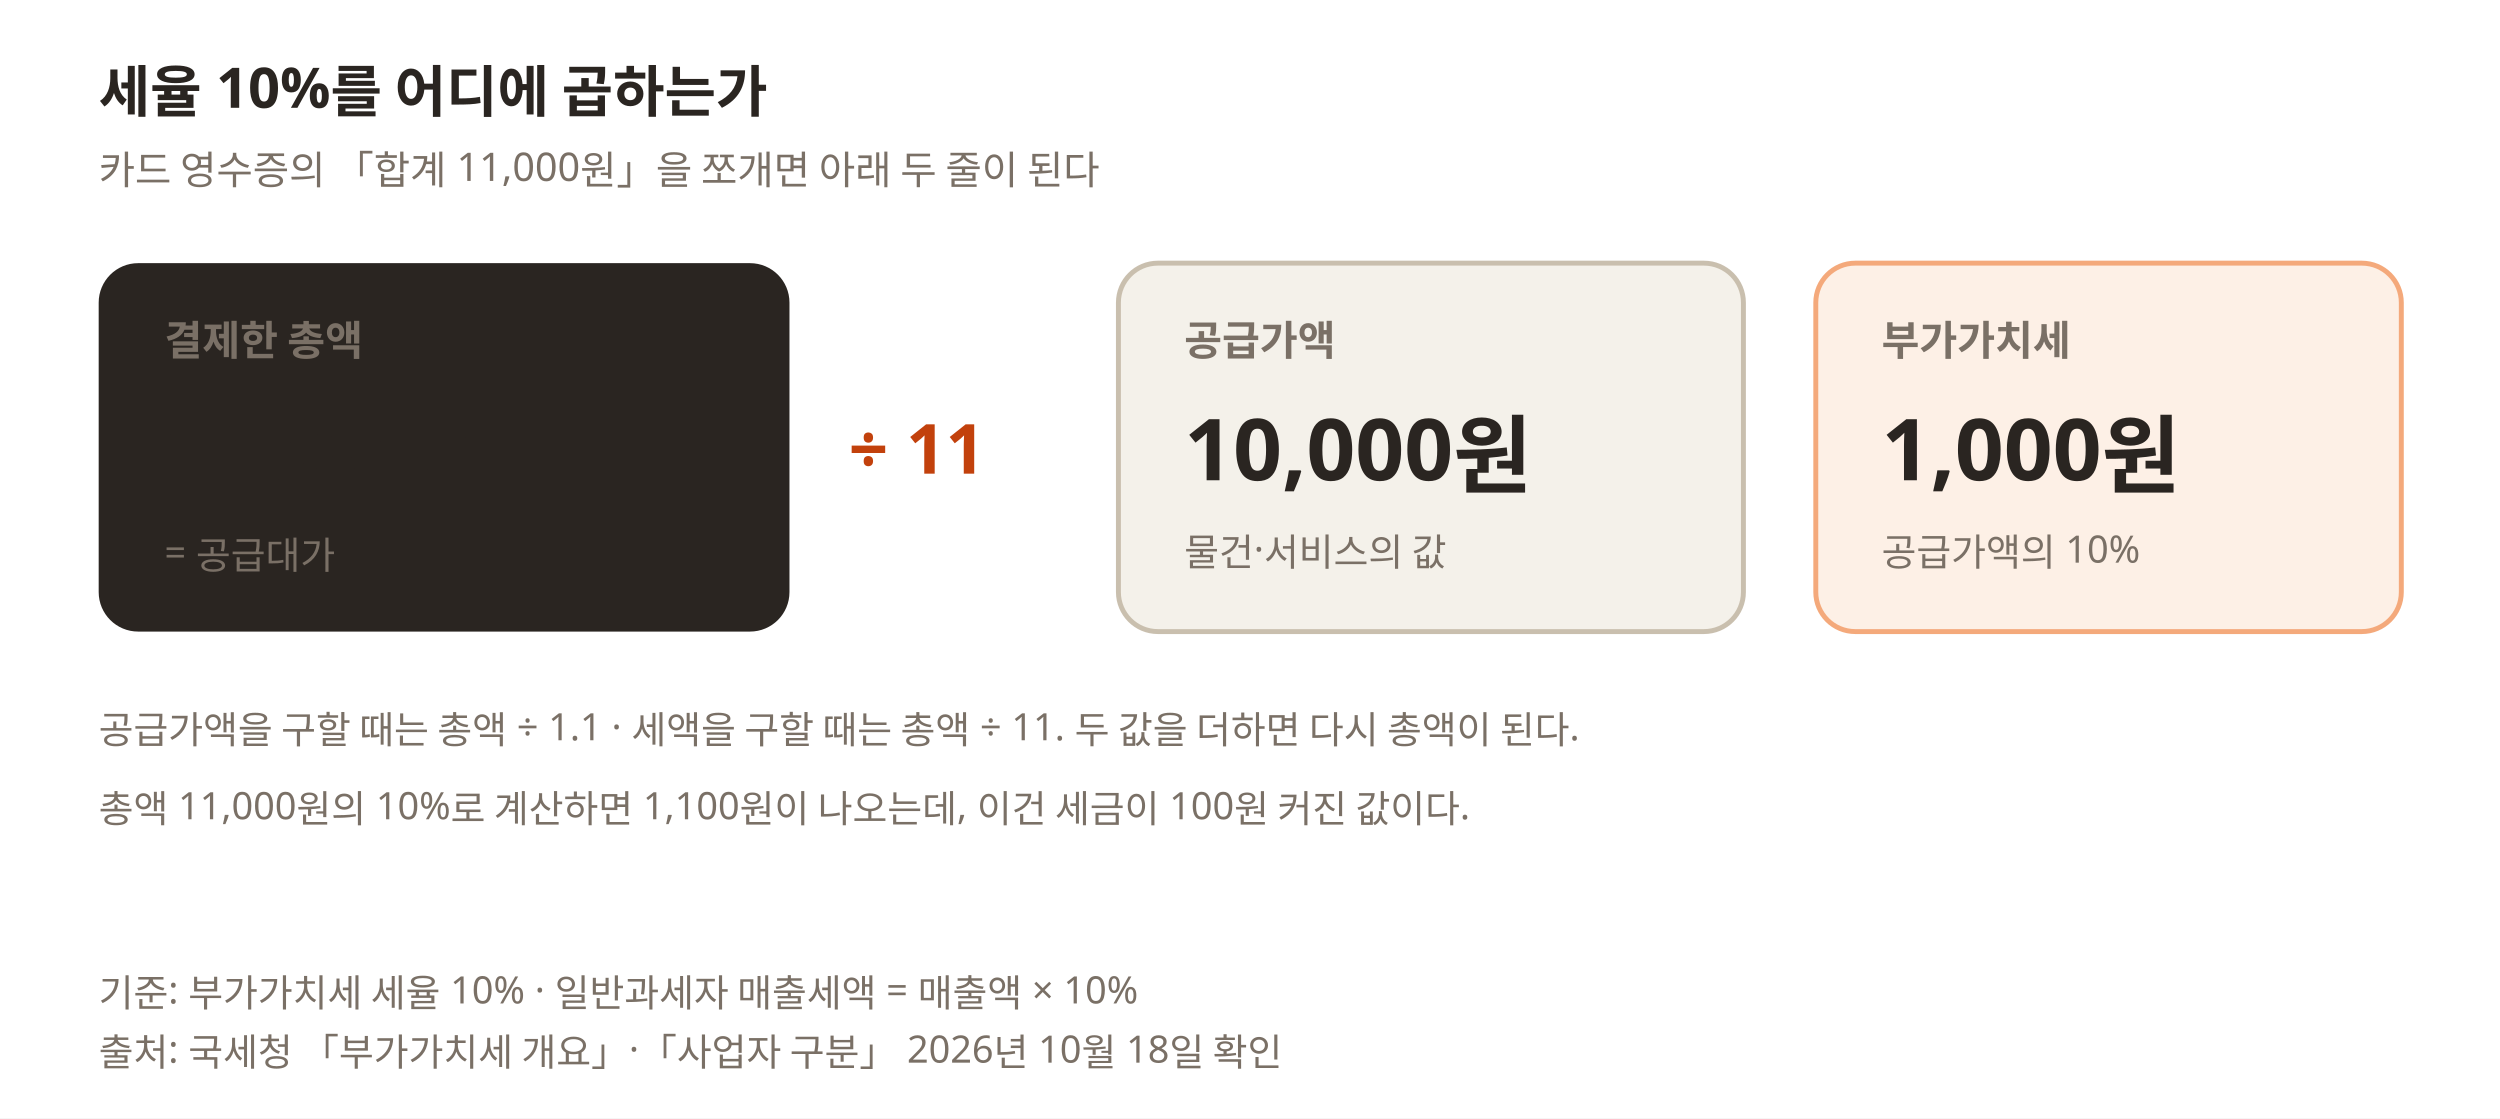
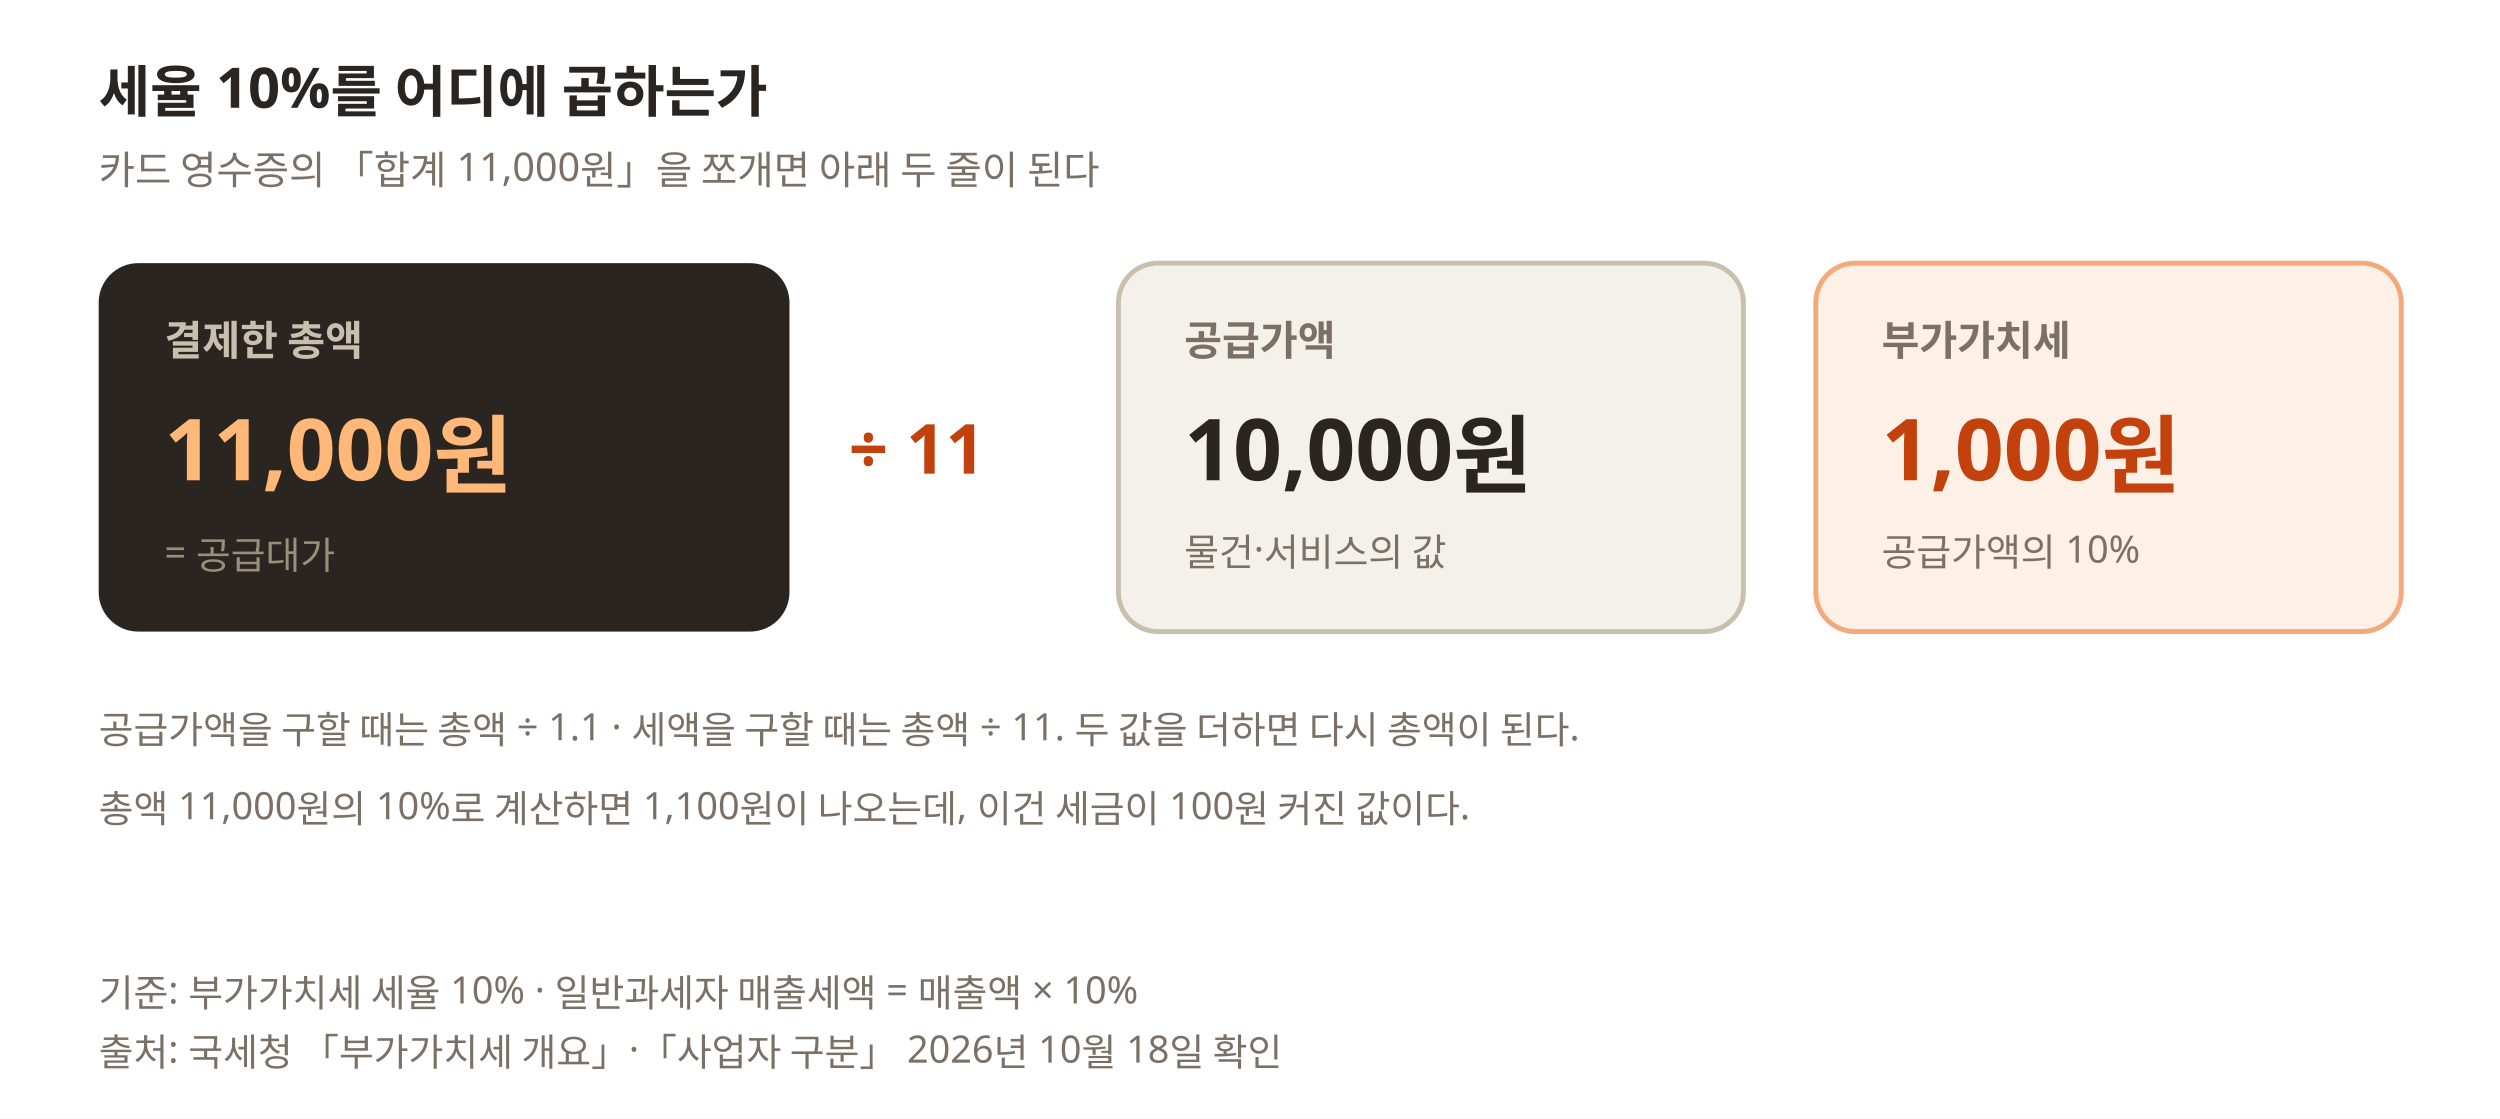
<svg xmlns="http://www.w3.org/2000/svg" viewBox="0 0 760 340" role="img" aria-label="총액 11,000원 영수증이 공급가액 10,000원과 부가세 1,000원으로 쪼개지는 도식. 세율 10퍼센트는 공급가액에 곱하므로 총액에서 세액을 구할 때는 11로 나눈다. 총액의 10퍼센트인 1,100원으로 계산하면 100원이 커진다">
  <rect width="760" height="340" fill="#ffffff" />
  <style>
    text{font-family:'Pretendard',system-ui,sans-serif;fill:#2a2521}
    .title{font-size:17px;font-weight:700}
    .note{font-size:12px;fill:#7a7066}
    .step{font-size:12.5px;font-weight:700;fill:#7a7066}
    .big{font-size:26px;font-weight:900}
    .op{font-size:21px;font-weight:800;fill:#c2410c}
    .sub{font-size:11.5px;fill:#7a7066}
  </style>
  <text class="title" x="30" y="34">세율 10%를 어디에 곱하는가</text>
  <text class="note" x="30" y="56">카드 영수증의 「합계 11,000원」을 쪼개면 아래 두 줄이 된다</text>
  <rect x="30" y="80" width="210" height="112" rx="12" fill="#2a2521" />
-   <text class="step" x="50" y="108" fill="#c9bfae">결제한 총액</text>
-   <text class="big" x="50" y="146" fill="#ffb877">11,000원</text>
-   <text class="sub" x="50" y="172" fill="#9a8f7a">= 공급대가</text>
+   <text class="step" x="50" y="108" style="fill:#c9bfae">결제한 총액</text>
+   <text class="big" x="50" y="146" style="fill:#ffb877">11,000원</text>
+   <text class="sub" x="50" y="172" style="fill:#9a8f7a">= 공급대가</text>
  <text class="op" x="258" y="144">÷ 11</text>
  <rect x="340" y="80" width="190" height="112" rx="12" fill="#f4f1ea" stroke="#c9bfae" stroke-width="1.5" />
  <text class="step" x="360" y="108">공급가액</text>
  <text class="big" x="360" y="146">10,000원</text>
  <text class="sub" x="360" y="172">물건·서비스의 값</text>
  <rect x="552" y="80" width="178" height="112" rx="12" fill="#fdf0e6" stroke="#f4a97b" stroke-width="1.5" />
  <text class="step" x="572" y="108">부가가치세</text>
-   <text class="big" x="572" y="146" fill="#c2410c">1,000원</text>
+   <text class="big" x="572" y="146" style="fill:#c2410c">1,000원</text>
  <text class="sub" x="572" y="172">공급가액의 10%</text>
  <text class="sub" x="30" y="226">공급가액을 구할 때는 총액 ÷ 1.1 · 세액을 구할 때는 총액 ÷ 11. 두 값을 더하면 다시 총액이 된다.</text>
  <text class="sub" x="30" y="250">총액 11,000원의 10%로 계산하면 1,100원이 나오는데, 이건 세금이 100원 커진 값이다.</text>
  <text class="sub" x="30" y="306">기준: 부가가치세 세율 10% · 일반과세자 매출세액 = 매출액 × 10%</text>
  <text class="sub" x="30" y="324">출처: 국세청 「부가가치세 개요」·「사업자 구분」 2026년 10월 18일 확인</text>
</svg>
